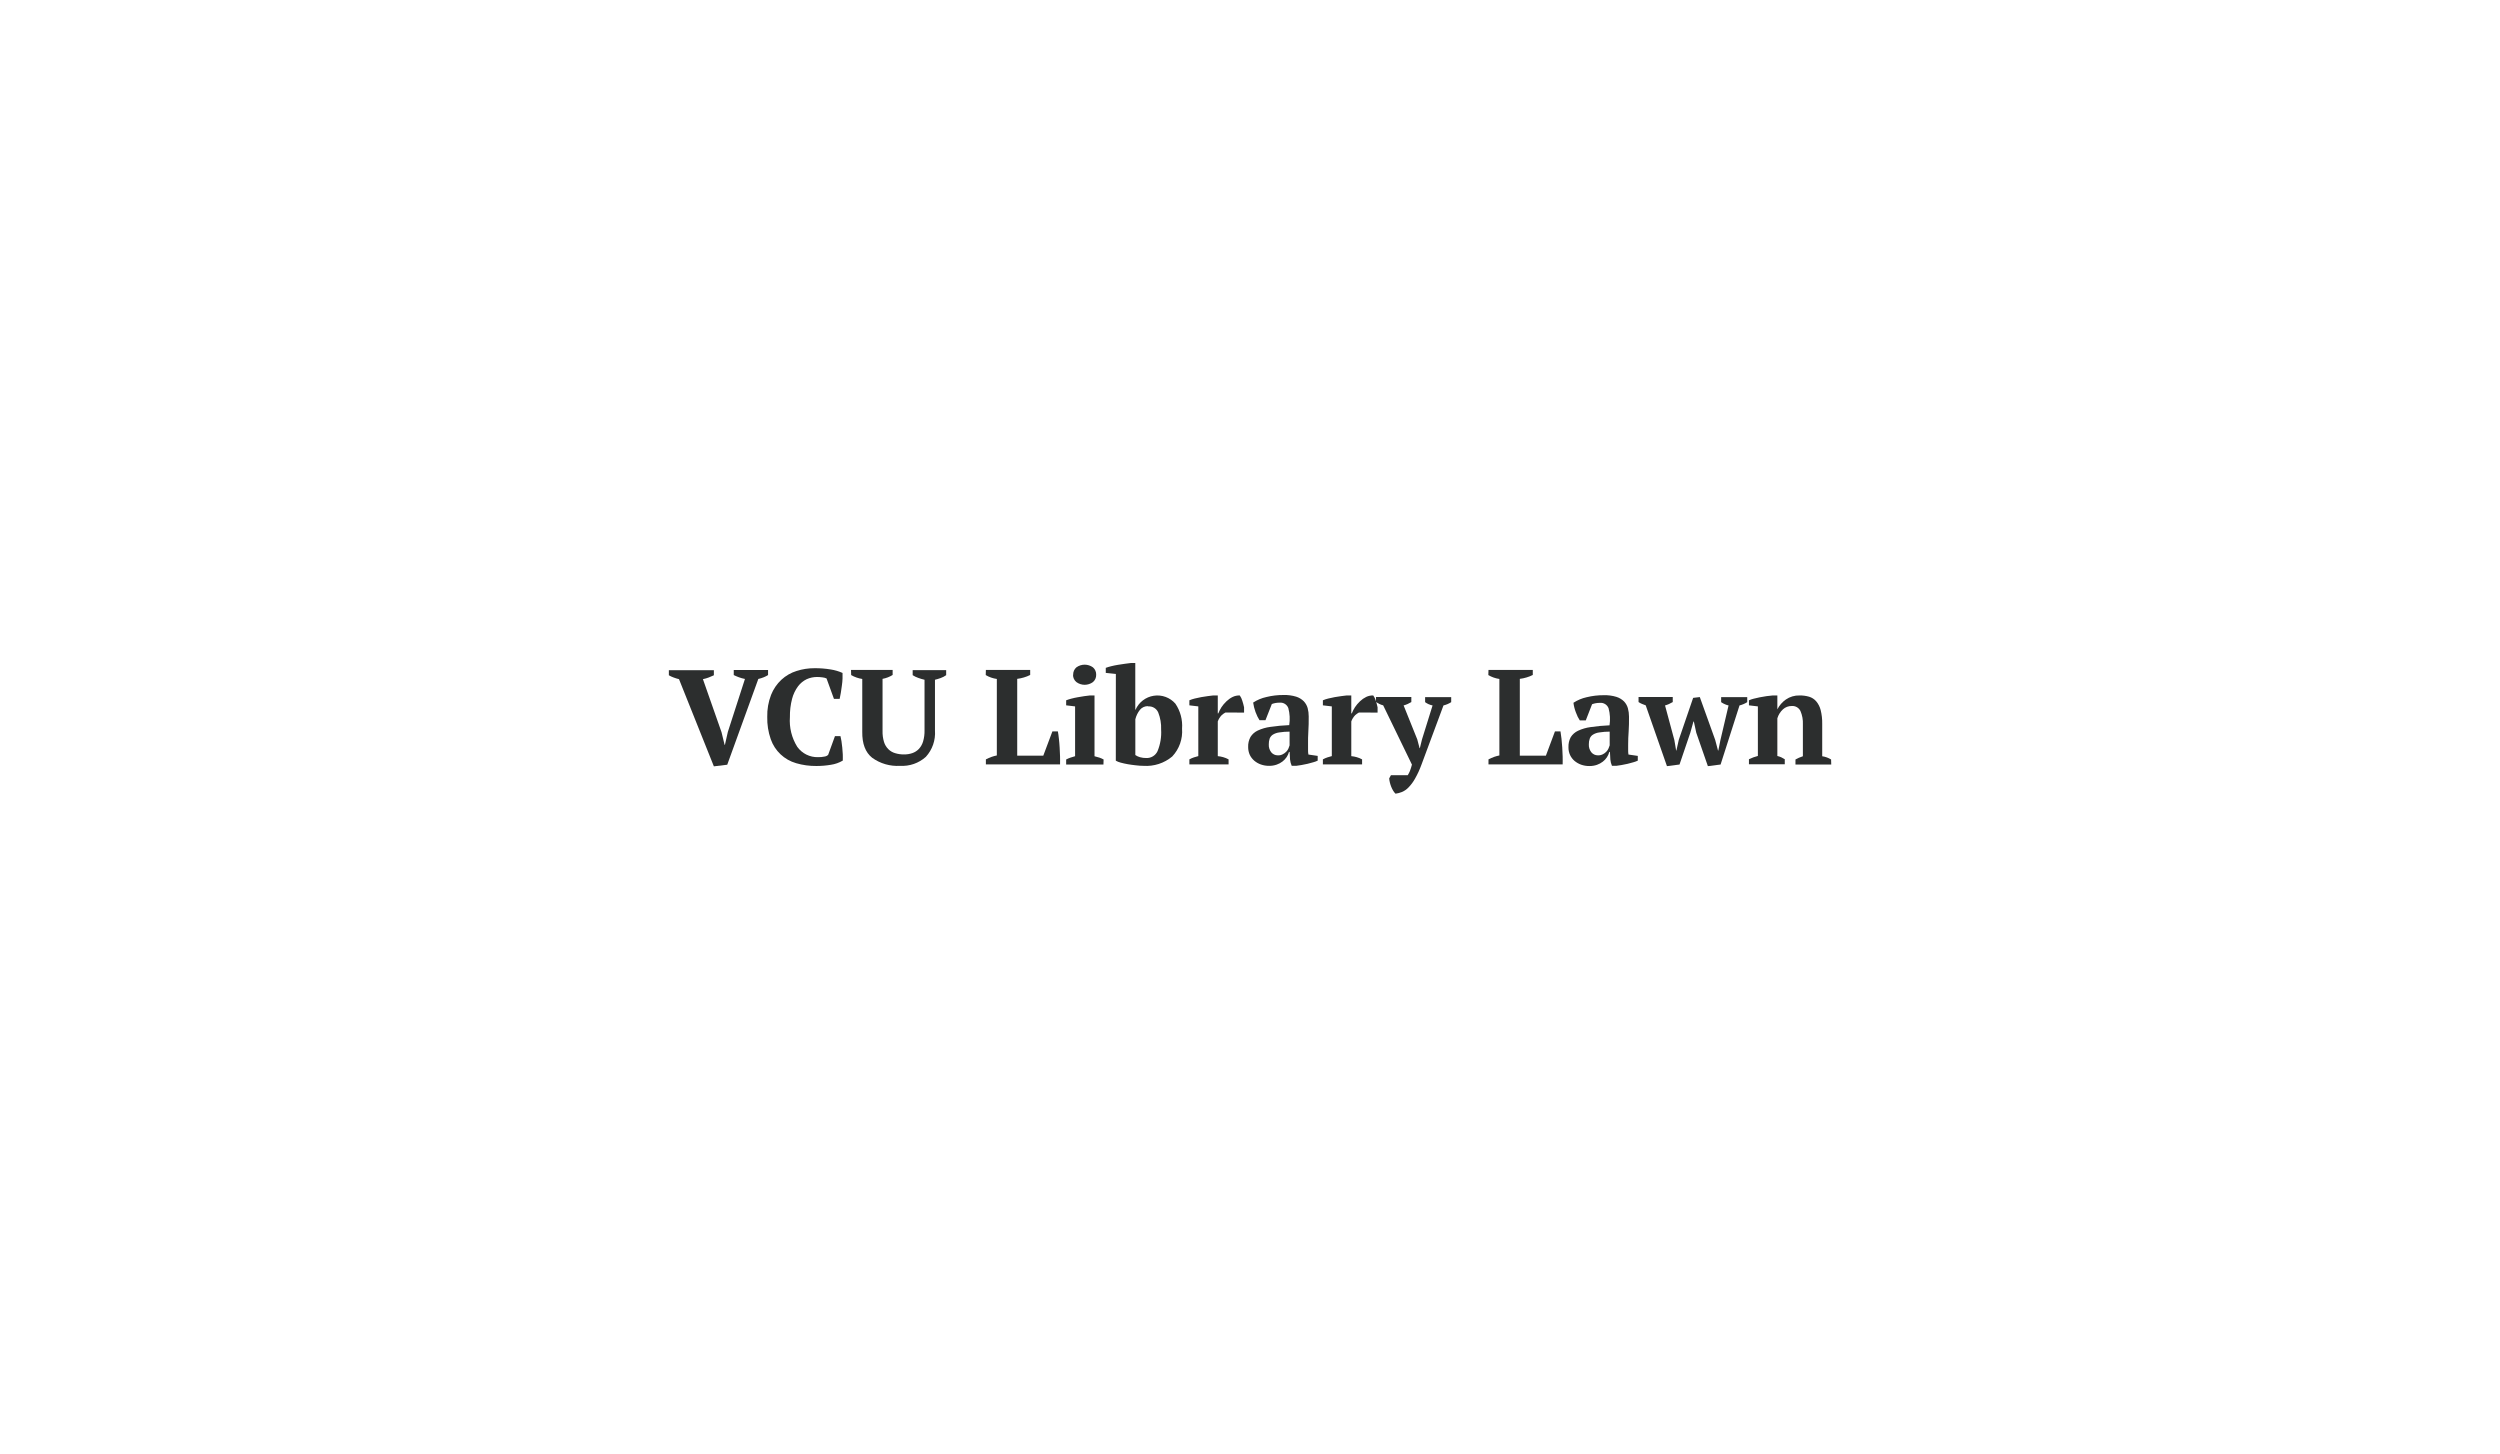
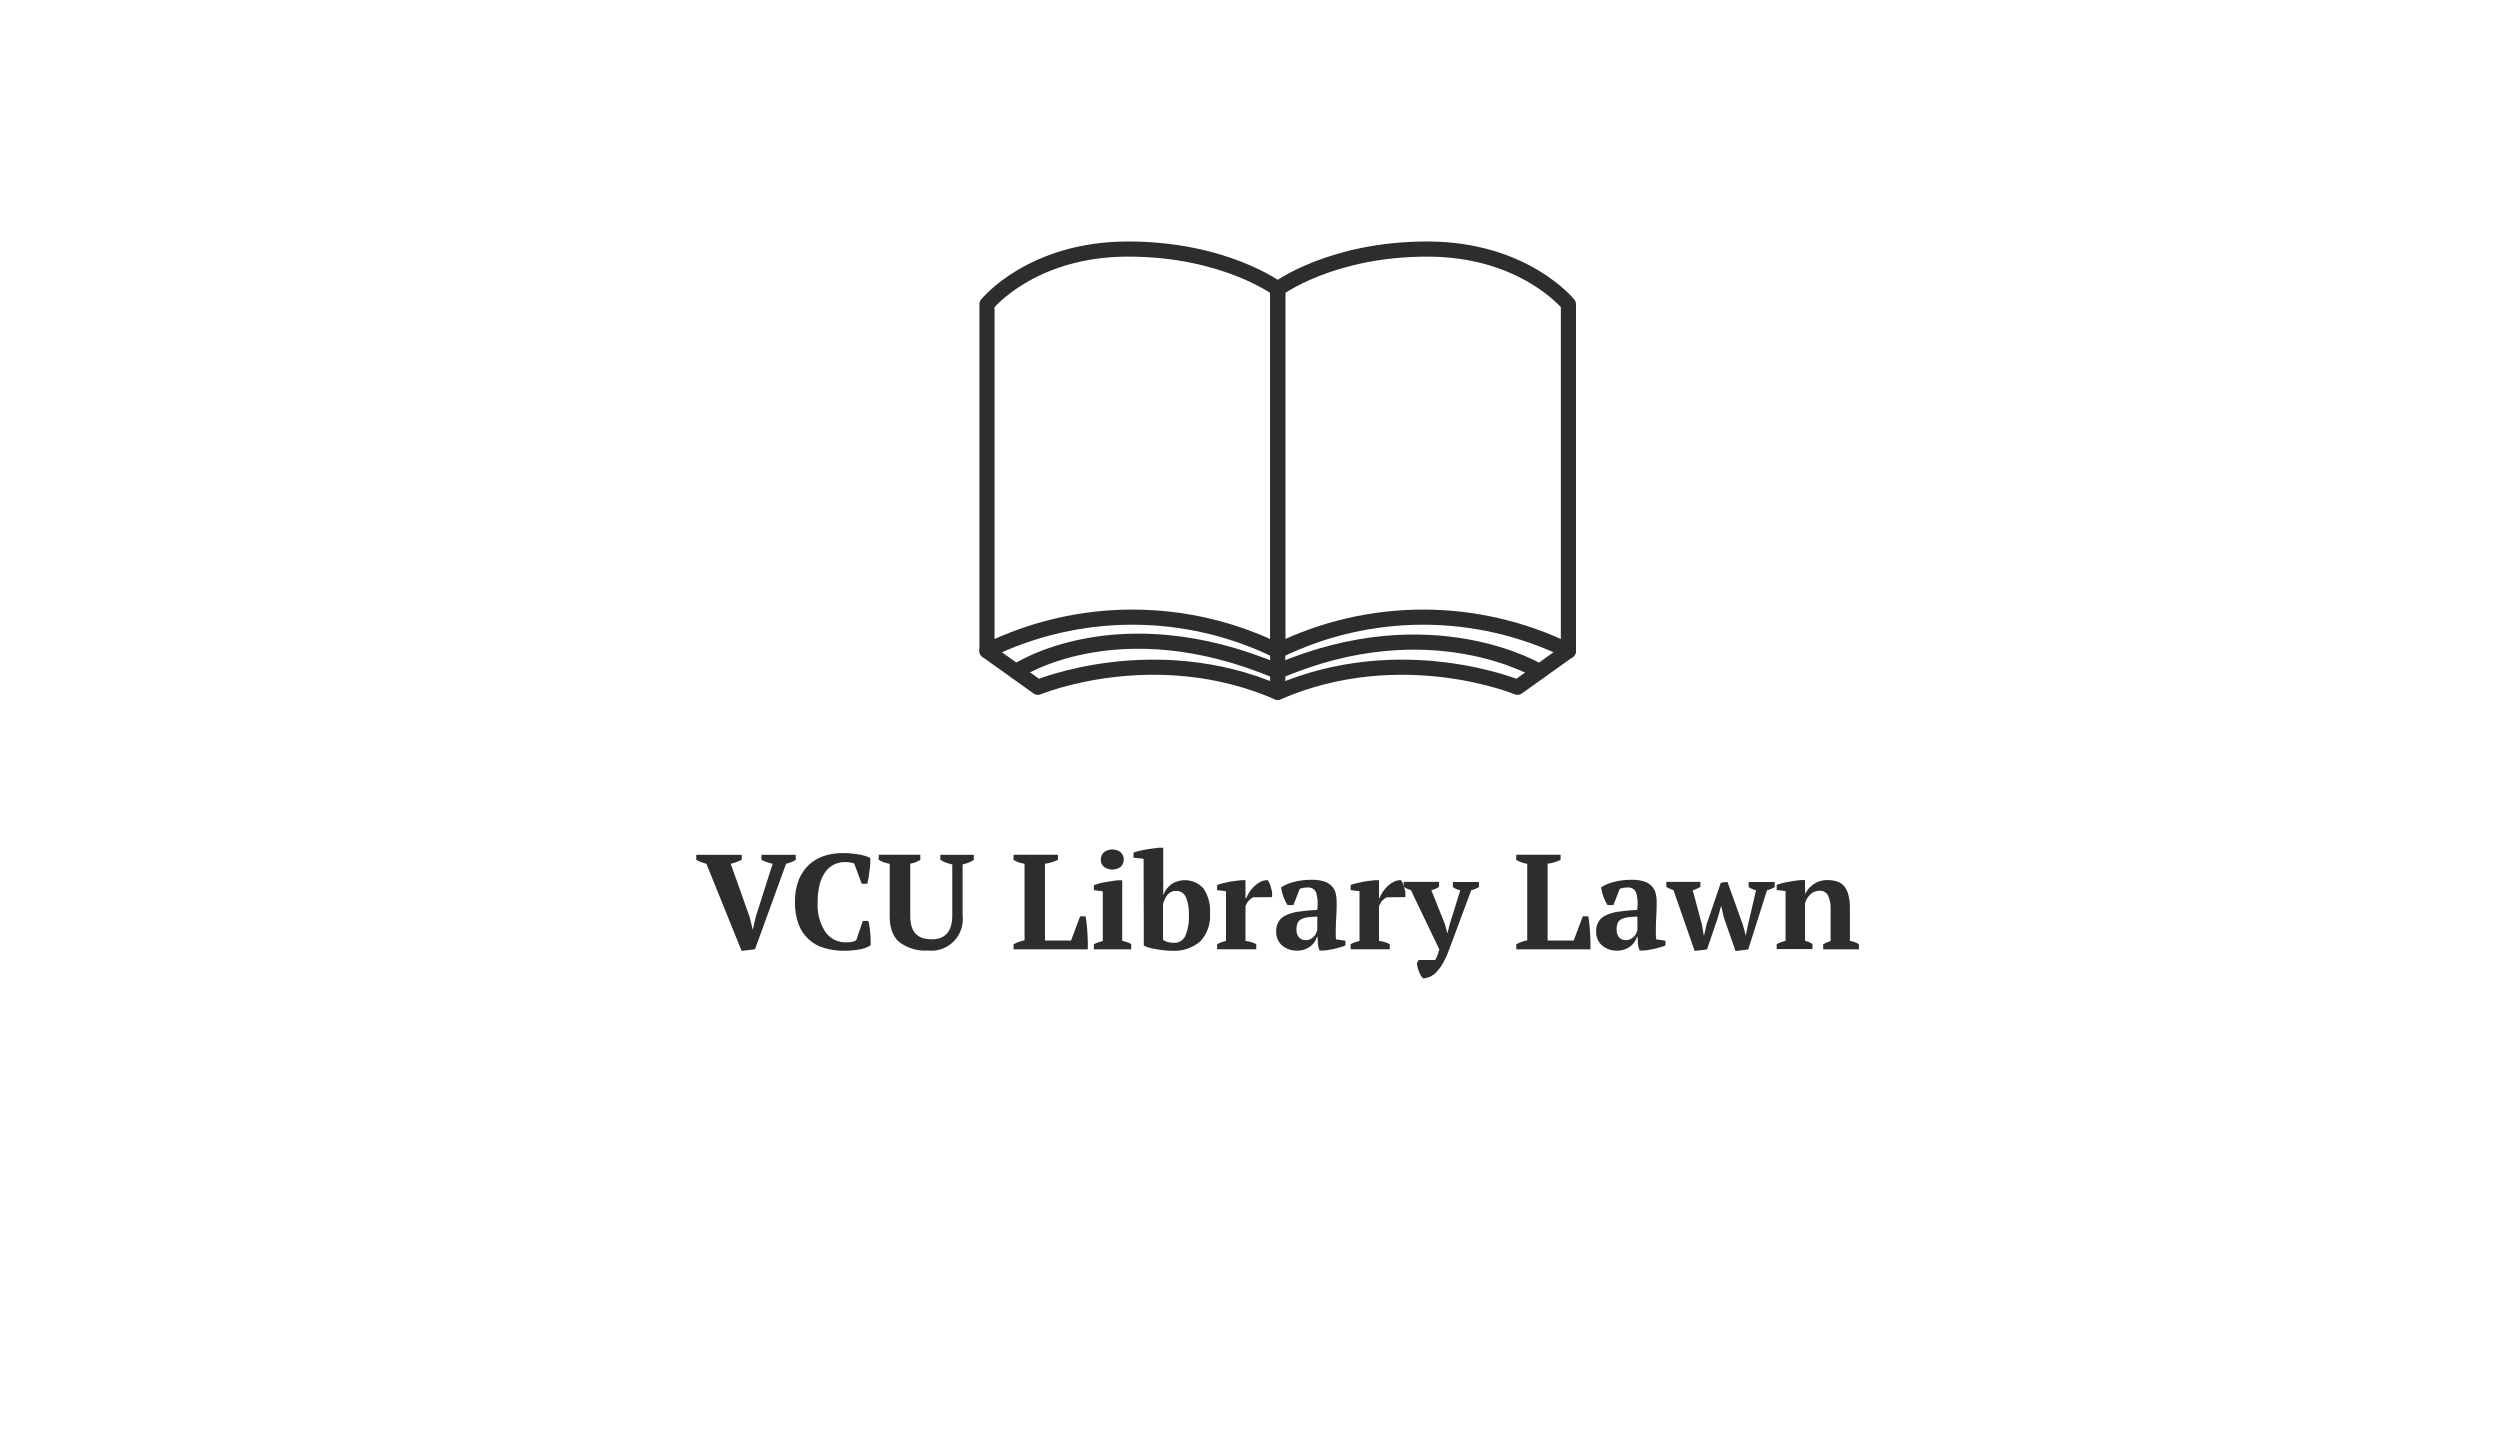
<svg xmlns="http://www.w3.org/2000/svg" viewBox="0 0 495.47 288">
  <defs>
-     <style>.cls-1{fill:#2c2e2e;}</style>
+     <style>.cls-1{fill:#2c2e2e;}.cls-2{fill:none;stroke:#2c2e2e;stroke-linecap:round;stroke-linejoin:round;stroke-width:3px;}</style>
  </defs>
  <g id="Information">
-     <path class="cls-1" d="M147.64,134.56a7.52,7.52,0,0,1-1.22-.34c-.38-.15-.73-.29-1-.43v-1h6.8v1a5.36,5.36,0,0,1-.84.43,6.58,6.58,0,0,1-1.09.34l-6.16,17-2.65.32-6.91-17.28a9.33,9.33,0,0,1-1.07-.33,5.5,5.5,0,0,1-.94-.44v-1h8.92v1c-.3.14-.64.28-1,.43a7.21,7.21,0,0,1-1.17.34L143,145.12l.61,2.51h.06l.58-2.57Z" />
-     <path class="cls-1" d="M165.48,145.89h1.09c.07.29.14.63.2,1s.12.83.16,1.29.08.91.1,1.35,0,.85,0,1.21a6.5,6.5,0,0,1-2.35.83,17,17,0,0,1-2.88.24,13.73,13.73,0,0,1-4-.55,7.52,7.52,0,0,1-5.05-4.77,12.51,12.51,0,0,1-.69-4.4,11.33,11.33,0,0,1,.76-4.38,8.32,8.32,0,0,1,2.05-3,7.86,7.86,0,0,1,3-1.73,11.4,11.4,0,0,1,3.57-.55,18.31,18.31,0,0,1,3.2.25,9.1,9.1,0,0,1,2.34.69c0,.28,0,.65,0,1.09s-.07.92-.13,1.41-.13,1-.21,1.45-.16.87-.23,1.19h-1.13l-1.47-4.05a2.62,2.62,0,0,0-.78-.21,7.77,7.77,0,0,0-1.09-.08,5,5,0,0,0-2.07.44,4.72,4.72,0,0,0-1.71,1.41,7.25,7.25,0,0,0-1.18,2.48,13.55,13.55,0,0,0-.43,3.62A9.78,9.78,0,0,0,158,148a4.9,4.9,0,0,0,4.15,2.06,5.7,5.7,0,0,0,1.27-.12,1.27,1.27,0,0,0,.71-.34Z" />
-     <path class="cls-1" d="M168.66,132.77h8.25v1a5.75,5.75,0,0,1-2,.77v10.32a6.92,6.92,0,0,0,.29,2.19,3.45,3.45,0,0,0,.86,1.43,3.16,3.16,0,0,0,1.35.79,5.8,5.8,0,0,0,1.78.25,4.91,4.91,0,0,0,1.62-.26,3.27,3.27,0,0,0,1.29-.82,3.74,3.74,0,0,0,.84-1.47,7.23,7.23,0,0,0,.29-2.25v-10a10,10,0,0,1-1.27-.38,4.94,4.94,0,0,1-1.08-.53v-1h6.64v1a4.35,4.35,0,0,1-1.07.56,11.47,11.47,0,0,1-1.15.35v10.07a7,7,0,0,1-1.81,5.21,7,7,0,0,1-5.1,1.78,8.54,8.54,0,0,1-5.55-1.61q-2-1.6-1.95-5.14V134.56a5.82,5.82,0,0,1-1.13-.28,5.53,5.53,0,0,1-1.07-.49Z" />
-     <path class="cls-1" d="M195.39,132.77h8.78v1a7,7,0,0,1-1.24.49,7.53,7.53,0,0,1-1.33.28v15.22h5.17l1.8-4.8h1.09c.08.41.14.9.2,1.45s.12,1.13.15,1.74.06,1.21.08,1.79,0,1.11,0,1.56h-14.7v-1a9.46,9.46,0,0,1,1.17-.51,7.5,7.5,0,0,1,1-.27V134.56a5.82,5.82,0,0,1-2.2-.77Z" />
-     <path class="cls-1" d="M218.69,151.52H211.3v-1a6.12,6.12,0,0,1,.83-.36c.28-.1.6-.2.94-.29V140l-1.77-.21v-1a9.21,9.21,0,0,1,1-.32c.4-.11.83-.2,1.27-.28l1.32-.22,1.12-.14h.91v12.05c.36.09.68.18,1,.28a5.27,5.27,0,0,1,.8.36Zm-6-17.78a1.85,1.85,0,0,1,.64-1.48,2.8,2.8,0,0,1,3.28,0,1.85,1.85,0,0,1,.64,1.48,1.81,1.81,0,0,1-.64,1.44,2.76,2.76,0,0,1-3.28,0A1.81,1.81,0,0,1,212.66,133.74Z" />
-     <path class="cls-1" d="M221.15,133.57l-2-.21v-1a10.21,10.21,0,0,1,1.06-.32c.43-.11.89-.2,1.36-.28l1.39-.21q.69-.1,1.17-.15H225v9.26h.05a4.73,4.73,0,0,1,7.9-1.2,7.78,7.78,0,0,1,1.32,4.95,7.25,7.25,0,0,1-1.95,5.52,8,8,0,0,1-5.69,1.85,12.14,12.14,0,0,1-1.5-.1c-.55-.06-1.09-.13-1.6-.22s-1-.2-1.44-.32a4,4,0,0,1-.95-.38Zm6.4,6.38a2,2,0,0,0-1.63.73,4.88,4.88,0,0,0-.91,1.87v7.09a3.14,3.14,0,0,0,.92.43,4.36,4.36,0,0,0,1.25.16,2.34,2.34,0,0,0,2.23-1.36,9.66,9.66,0,0,0,.71-4.29,8.28,8.28,0,0,0-.57-3.37A2,2,0,0,0,227.55,140Z" />
-     <path class="cls-1" d="M242.87,141.21a3.64,3.64,0,0,0-.75.53,3.44,3.44,0,0,0-.77,1.24v6.88a5.91,5.91,0,0,1,1.07.2,5,5,0,0,1,1.07.44v1h-7.77v-1a5,5,0,0,1,.91-.4l.86-.25V140l-1.77-.21v-1a6.92,6.92,0,0,1,1.06-.35c.42-.11.85-.2,1.3-.28s.88-.15,1.3-.2l1.06-.13h.91v3.56h.1a6.84,6.84,0,0,1,.63-1.23,6.54,6.54,0,0,1,1-1.18,4.8,4.8,0,0,1,1.23-.86,3,3,0,0,1,1.4-.29,3.43,3.43,0,0,1,.5,1.05,13.44,13.44,0,0,1,.35,1.3v1.05Z" />
-     <path class="cls-1" d="M259.24,147.63c0,.4,0,.74,0,1s0,.59.07.91l1.84.27v.94a5.12,5.12,0,0,1-.87.32c-.36.11-.75.21-1.15.31s-.8.18-1.19.24l-1,.15H256a4.08,4.08,0,0,1-.33-1.24c0-.41-.06-.91-.08-1.5h-.13a3.53,3.53,0,0,1-.45,1,3.79,3.79,0,0,1-.82.88,4.08,4.08,0,0,1-1.17.63,4.37,4.37,0,0,1-1.5.24,4.76,4.76,0,0,1-1.63-.27,4.11,4.11,0,0,1-1.31-.75,3.5,3.5,0,0,1-.89-1.16,3.66,3.66,0,0,1-.32-1.54,3.83,3.83,0,0,1,.46-2,3.38,3.38,0,0,1,1.43-1.27,8.51,8.51,0,0,1,2.52-.73,35.55,35.55,0,0,1,3.73-.35,8.26,8.26,0,0,0-.18-3.38,1.67,1.67,0,0,0-1.74-1.07,4.17,4.17,0,0,0-1.53.27l-1.26,3.21h-1.18a6.13,6.13,0,0,1-.41-.73,9.16,9.16,0,0,1-.38-.89c-.11-.31-.21-.63-.29-.95a8.44,8.44,0,0,1-.18-.93,7.89,7.89,0,0,1,2.63-1.1,13.83,13.83,0,0,1,3.4-.4,7.81,7.81,0,0,1,2.49.33,3.72,3.72,0,0,1,1.51.91,3.26,3.26,0,0,1,.77,1.35,6.34,6.34,0,0,1,.21,1.66c0,1.08,0,2-.07,2.91S259.24,146.72,259.24,147.63Zm-6,2.07a1.89,1.89,0,0,0,1-.22,2.58,2.58,0,0,0,.69-.51,2.06,2.06,0,0,0,.43-.64c.09-.23.17-.44.22-.61V145a13.68,13.68,0,0,0-2.06.16,3.2,3.2,0,0,0-1.26.44,1.64,1.64,0,0,0-.63.78,3.4,3.4,0,0,0-.17,1.13,2.35,2.35,0,0,0,.48,1.58A1.66,1.66,0,0,0,253.21,149.7Z" />
-     <path class="cls-1" d="M269.33,141.21a3.64,3.64,0,0,0-.75.53,3.44,3.44,0,0,0-.77,1.24v6.88a5.91,5.91,0,0,1,1.07.2,5,5,0,0,1,1.07.44v1h-7.77v-1a5,5,0,0,1,.91-.4l.86-.25V140l-1.77-.21v-1a6.92,6.92,0,0,1,1.06-.35c.42-.11.85-.2,1.3-.28s.88-.15,1.3-.2l1.06-.13h.91v3.56h.1a6.84,6.84,0,0,1,.63-1.23,6.54,6.54,0,0,1,1-1.18,4.8,4.8,0,0,1,1.23-.86,3,3,0,0,1,1.39-.29,3.21,3.21,0,0,1,.51,1.05,13.44,13.44,0,0,1,.35,1.3v1.05Z" />
-     <path class="cls-1" d="M274.13,139.79a3.79,3.79,0,0,1-.74-.27,6.73,6.73,0,0,1-.68-.38v-1h7v1a5.85,5.85,0,0,1-1.53.67l2.71,6.74.45,1.72h.06l.43-1.75,2.09-6.71a3.71,3.71,0,0,1-1.48-.65v-1h5.17v1a5,5,0,0,1-1.53.65l-4.36,11.73a18.35,18.35,0,0,1-1.29,2.8,8.17,8.17,0,0,1-1.28,1.72,3.89,3.89,0,0,1-1.29.9,5.52,5.52,0,0,1-1.28.34,2.49,2.49,0,0,1-.48-.61,5,5,0,0,1-.38-.77,6.45,6.45,0,0,1-.27-.85,4.92,4.92,0,0,1-.13-.8l.35-.64H279a5.16,5.16,0,0,0,.42-.81,11.66,11.66,0,0,0,.41-1.28Z" />
-     <path class="cls-1" d="M295,132.77h8.78v1a7,7,0,0,1-1.24.49,7.53,7.53,0,0,1-1.33.28v15.22h5.17l1.79-4.8h1.1c.07.41.14.9.2,1.45s.11,1.13.15,1.74.06,1.21.08,1.79,0,1.11,0,1.56H295v-1a10.07,10.07,0,0,1,1.16-.51,8.32,8.32,0,0,1,1-.27V134.56a5.83,5.83,0,0,1-2.19-.77Z" />
-     <path class="cls-1" d="M322.68,147.63c0,.4,0,.74,0,1s0,.59.06.91l1.85.27v.94a5.47,5.47,0,0,1-.87.32c-.37.11-.75.21-1.15.31s-.8.18-1.19.24l-1,.15h-.91a4.06,4.06,0,0,1-.32-1.24c0-.41-.06-.91-.08-1.5h-.13a3.52,3.52,0,0,1-1.28,1.92,4.16,4.16,0,0,1-1.16.63,4.45,4.45,0,0,1-1.5.24,4.82,4.82,0,0,1-1.64-.27,4.34,4.34,0,0,1-1.31-.75,3.47,3.47,0,0,1-.88-1.16,3.51,3.51,0,0,1-.32-1.54,3.93,3.93,0,0,1,.45-2,3.41,3.41,0,0,1,1.44-1.27,8.53,8.53,0,0,1,2.51-.73,35.77,35.77,0,0,1,3.74-.35,8.22,8.22,0,0,0-.19-3.38,1.67,1.67,0,0,0-1.74-1.07,4.24,4.24,0,0,0-1.53.27l-1.25,3.21h-1.18a6.12,6.12,0,0,1-.42-.73,9.16,9.16,0,0,1-.37-.89,8,8,0,0,1-.3-.95,6.54,6.54,0,0,1-.17-.93,7.83,7.83,0,0,1,2.62-1.1,13.89,13.89,0,0,1,3.4-.4,7.81,7.81,0,0,1,2.49.33,3.76,3.76,0,0,1,1.52.91,3.24,3.24,0,0,1,.76,1.35,6.34,6.34,0,0,1,.22,1.66c0,1.08,0,2-.07,2.91S322.68,146.72,322.68,147.63Zm-6,2.07a2,2,0,0,0,1-.22,2.38,2.38,0,0,0,.68-.51,2.06,2.06,0,0,0,.43-.64,5.5,5.5,0,0,0,.23-.61V145a13.57,13.57,0,0,0-2.06.16,3.09,3.09,0,0,0-1.26.44,1.53,1.53,0,0,0-.63.78,3.15,3.15,0,0,0-.18,1.13,2.35,2.35,0,0,0,.49,1.58A1.65,1.65,0,0,0,316.66,149.7Z" />
-     <path class="cls-1" d="M330.37,151.84l-4.21-12.05-.73-.28a3.83,3.83,0,0,1-.69-.37v-1h6.78v1l-.75.39a5.16,5.16,0,0,1-.78.28l1.85,6.87.35,2.07h.05l.48-2.14,2.84-8.3,1.32-.16,3.05,8.49.56,2.11h.06l.42-2.09,1.61-6.85a3.52,3.52,0,0,1-.68-.22,3.85,3.85,0,0,1-.79-.43v-1h5.17v1a5.24,5.24,0,0,1-1.53.65L341,151.52l-2.52.32-2.3-6.62L335.7,143h-.08l-.62,2.22-2.14,6.3Z" />
-     <path class="cls-1" d="M362.93,151.52h-7.09v-1c.23-.13.46-.24.68-.34s.49-.2.79-.3v-6.31a6,6,0,0,0-.48-2.65,1.77,1.77,0,0,0-1.72-1,2.54,2.54,0,0,0-1.75.66,4,4,0,0,0-1.11,1.78v7.47a4.52,4.52,0,0,1,.76.25,5.73,5.73,0,0,1,.71.39v1h-7.1v-1a9.43,9.43,0,0,1,1.77-.65V140l-1.77-.21v-1a6,6,0,0,1,.91-.31c.38-.1.79-.19,1.22-.28s.89-.16,1.34-.23.87-.11,1.25-.14h.91v2.75h0a5.32,5.32,0,0,1,1.68-1.94,4.55,4.55,0,0,1,2.73-.81,6.43,6.43,0,0,1,1.88.25,3,3,0,0,1,1.4.9,4.35,4.35,0,0,1,.89,1.73,10.53,10.53,0,0,1,.31,2.75v6.42a4.62,4.62,0,0,1,1.76.64Z" />
+     <path class="cls-1" d="M153.13,171.19a9.1,9.1,0,0,1-1.22-.35c-.38-.14-.72-.28-1-.43v-1h6.8v1a4.06,4.06,0,0,1-.84.43,8,8,0,0,1-1.08.35l-6.16,16.95-2.65.32L140,171.19a9,9,0,0,1-1.08-.34,5.75,5.75,0,0,1-.93-.44v-1H147v1c-.31.15-.65.29-1,.43a9,9,0,0,1-1.18.35l3.75,10.55.62,2.52h0l.59-2.57Z" />
+     <path class="cls-1" d="M171,182.52h1.1c.07.28.13.63.2,1s.11.83.16,1.28.07.91.09,1.36,0,.85,0,1.2a6.33,6.33,0,0,1-2.34.83,17.13,17.13,0,0,1-2.88.24,13.64,13.64,0,0,1-4-.55,7.48,7.48,0,0,1-3.08-1.74,7.82,7.82,0,0,1-2-3,12.33,12.33,0,0,1-.7-4.41,11.59,11.59,0,0,1,.76-4.38,8.54,8.54,0,0,1,2.05-3,8.21,8.21,0,0,1,3-1.73,11.71,11.71,0,0,1,3.58-.55,18.42,18.42,0,0,1,3.2.26,9.83,9.83,0,0,1,2.34.68c0,.29,0,.65,0,1.1s-.07.91-.14,1.41-.13,1-.21,1.44-.16.87-.23,1.19h-1.12l-1.48-4a2.28,2.28,0,0,0-.77-.21,6.71,6.71,0,0,0-1.1-.09,4.8,4.8,0,0,0-2.06.45,4.62,4.62,0,0,0-1.72,1.4,7.15,7.15,0,0,0-1.17,2.48,13.28,13.28,0,0,0-.43,3.63,9.82,9.82,0,0,0,1.52,5.89,4.88,4.88,0,0,0,4.15,2.06,5.86,5.86,0,0,0,1.28-.12,1.42,1.42,0,0,0,.71-.33Z" />
+     <path class="cls-1" d="M174.16,169.4h8.24v1a5.44,5.44,0,0,1-2,.78V181.5a7.24,7.24,0,0,0,.29,2.2,3.62,3.62,0,0,0,.86,1.43,3.28,3.28,0,0,0,1.35.79,6.13,6.13,0,0,0,1.78.24,4.92,4.92,0,0,0,1.62-.25,3.31,3.31,0,0,0,1.29-.82,3.64,3.64,0,0,0,.84-1.47,7.3,7.3,0,0,0,.3-2.25V171.32a9.47,9.47,0,0,1-1.27-.37,4.81,4.81,0,0,1-1.09-.54v-1H193v1a4.38,4.38,0,0,1-1.07.57,10.63,10.63,0,0,1-1.15.34v10.07a6.27,6.27,0,0,1-6.91,7,8.51,8.51,0,0,1-5.54-1.6q-2-1.6-2-5.15V171.19a6.32,6.32,0,0,1-1.12-.28,5.28,5.28,0,0,1-1.07-.5Z" />
+     <path class="cls-1" d="M200.88,169.4h8.79v1a7.08,7.08,0,0,1-1.25.5,8.2,8.2,0,0,1-1.32.28V186.4h5.17l1.79-4.79h1.1c.07.41.14.89.2,1.44s.11,1.14.15,1.74.06,1.21.08,1.8,0,1.11,0,1.55H200.88v-1a7.17,7.17,0,0,1,1.17-.51,5.62,5.62,0,0,1,1-.27V171.19a5.66,5.66,0,0,1-2.2-.78Z" />
+     <path class="cls-1" d="M224.18,188.14h-7.39v-1a5.54,5.54,0,0,1,.83-.37c.29-.1.6-.19.94-.28v-9.85l-1.77-.22v-1c.27-.1.6-.21,1-.32s.82-.2,1.27-.28l1.31-.21c.43-.07.8-.11,1.12-.15h.92v12c.35.09.67.18,1,.28a4.48,4.48,0,0,1,.8.37Zm-6-17.78a1.81,1.81,0,0,1,.63-1.47,2.76,2.76,0,0,1,3.28,0,2,2,0,0,1,0,2.92,2.8,2.8,0,0,1-3.28,0A1.81,1.81,0,0,1,218.16,170.36Z" />
+     <path class="cls-1" d="M226.65,170.2l-2-.22v-1a6.89,6.89,0,0,1,1.06-.32c.44-.11.89-.21,1.36-.29l1.4-.21,1.16-.15h.91v9.27h.06a4.44,4.44,0,0,1,1.63-2.09,4.92,4.92,0,0,1,6.27.88,7.86,7.86,0,0,1,1.31,5,7.32,7.32,0,0,1-1.94,5.52,8,8,0,0,1-5.69,1.84,13.94,13.94,0,0,1-1.5-.09c-.56-.06-1.09-.14-1.61-.23a12.19,12.19,0,0,1-1.43-.32,3.67,3.67,0,0,1-.95-.38Zm6.4,6.37a2,2,0,0,0-1.64.74,4.76,4.76,0,0,0-.91,1.86v7.1a3.08,3.08,0,0,0,.93.43,4.66,4.66,0,0,0,1.24.16,2.37,2.37,0,0,0,2.24-1.37,9.79,9.79,0,0,0,.71-4.28,8.15,8.15,0,0,0-.58-3.38A2,2,0,0,0,233.05,176.57Z" />
+     <path class="cls-1" d="M248.37,177.83a3.6,3.6,0,0,0-.75.54,3.18,3.18,0,0,0-.78,1.23v6.88a6.71,6.71,0,0,1,1.07.2,4.89,4.89,0,0,1,1.07.45v1h-7.76v-1a4.76,4.76,0,0,1,.91-.41c.28-.09.57-.17.85-.24v-9.85l-1.76-.22v-1a6.5,6.5,0,0,1,1.05-.34c.42-.11.86-.2,1.3-.29s.88-.14,1.3-.2l1.06-.13h.91V178H247a6,6,0,0,1,.63-1.23,6.41,6.41,0,0,1,1-1.18,4.93,4.93,0,0,1,1.24-.86,2.92,2.92,0,0,1,1.39-.29,3.61,3.61,0,0,1,.51,1.06c.14.45.26.89.35,1.3v1Z" />
+     <path class="cls-1" d="M264.73,184.26c0,.39,0,.73,0,1s0,.59.07.91l1.85.27v.93a4.92,4.92,0,0,1-.87.32c-.37.11-.75.21-1.15.31s-.8.18-1.2.24-.74.11-1,.15h-.91a3.73,3.73,0,0,1-.32-1.23c0-.41-.06-.91-.08-1.5H261a3.47,3.47,0,0,1-.45,1,3.79,3.79,0,0,1-.82.88,4.16,4.16,0,0,1-1.16.63,4.45,4.45,0,0,1-1.5.24,5.08,5.08,0,0,1-1.64-.26,4.23,4.23,0,0,1-1.31-.75,3.41,3.41,0,0,1-.88-1.17,3.48,3.48,0,0,1-.32-1.54,3.92,3.92,0,0,1,.45-2,3.32,3.32,0,0,1,1.43-1.27,8.58,8.58,0,0,1,2.52-.74,35.77,35.77,0,0,1,3.74-.35,8.17,8.17,0,0,0-.19-3.37,1.65,1.65,0,0,0-1.74-1.07,4.47,4.47,0,0,0-1.53.26l-1.26,3.22h-1.17a5.14,5.14,0,0,1-.42-.74c-.13-.27-.26-.57-.38-.88s-.21-.63-.29-.95a6.67,6.67,0,0,1-.17-.94,8.27,8.27,0,0,1,2.62-1.1,13.89,13.89,0,0,1,3.4-.4,7.81,7.81,0,0,1,2.49.33,3.77,3.77,0,0,1,1.52.92,3.12,3.12,0,0,1,.76,1.35,6.34,6.34,0,0,1,.21,1.66c0,1.07,0,2-.06,2.9S264.73,183.35,264.73,184.26Zm-6,2.06a2.07,2.07,0,0,0,1-.21,2.75,2.75,0,0,0,.68-.51,2.18,2.18,0,0,0,.43-.64c.1-.24.17-.44.23-.62v-2.68a15.31,15.31,0,0,0-2.07.16,3.25,3.25,0,0,0-1.25.44,1.57,1.57,0,0,0-.63.78,3.17,3.17,0,0,0-.18,1.14,2.32,2.32,0,0,0,.49,1.58A1.66,1.66,0,0,0,258.7,186.32Z" />
+     <path class="cls-1" d="M274.83,177.83a3.6,3.6,0,0,0-.75.54,3.18,3.18,0,0,0-.78,1.23v6.88a6.71,6.71,0,0,1,1.07.2,4.69,4.69,0,0,1,1.07.45v1h-7.76v-1a4.76,4.76,0,0,1,.91-.41c.28-.09.57-.17.85-.24v-9.85l-1.76-.22v-1a6.5,6.5,0,0,1,1.05-.34c.42-.11.86-.2,1.3-.29s.88-.14,1.3-.2l1.06-.13h.91V178h.11a6,6,0,0,1,.63-1.23,6.41,6.41,0,0,1,1-1.18,4.93,4.93,0,0,1,1.24-.86,2.92,2.92,0,0,1,1.39-.29,3.61,3.61,0,0,1,.51,1.06c.14.45.26.89.35,1.3v1Z" />
+     <path class="cls-1" d="M279.62,176.41a4,4,0,0,1-.74-.27,6.58,6.58,0,0,1-.68-.37v-1h7v1a5.59,5.59,0,0,1-1.52.67l2.7,6.75.46,1.72h.05l.43-1.75,2.09-6.72a3.59,3.59,0,0,1-1.47-.64v-1h5.17v1a5.54,5.54,0,0,1-1.53.64l-4.37,11.73a18,18,0,0,1-1.28,2.8,8.93,8.93,0,0,1-1.29,1.73,3.86,3.86,0,0,1-1.28.9,5.1,5.1,0,0,1-1.29.33,2.44,2.44,0,0,1-.48-.6,5.65,5.65,0,0,1-.38-.78c-.1-.28-.19-.56-.26-.84a4.31,4.31,0,0,1-.14-.81l.35-.64h3.27a4.64,4.64,0,0,0,.41-.8,12.32,12.32,0,0,0,.42-1.29Z" />
+     <path class="cls-1" d="M300.51,169.4h8.78v1a7,7,0,0,1-1.24.5,8.55,8.55,0,0,1-1.33.28V186.4h5.17l1.8-4.79h1.09c.08.41.14.89.2,1.44s.12,1.14.15,1.74.06,1.21.08,1.8,0,1.11,0,1.55h-14.7v-1a7.17,7.17,0,0,1,1.17-.51,5.42,5.42,0,0,1,1-.27V171.19a5.66,5.66,0,0,1-2.2-.78Z" />
+     <path class="cls-1" d="M328.17,184.26c0,.39,0,.73,0,1s0,.59.07.91l1.84.27v.93a4.38,4.38,0,0,1-.87.32c-.36.11-.75.21-1.15.31s-.8.18-1.19.24-.74.11-1,.15h-.92a4.3,4.3,0,0,1-.32-1.23c0-.41-.06-.91-.08-1.5h-.13a3.26,3.26,0,0,1-.46,1,3.54,3.54,0,0,1-.81.88,4.08,4.08,0,0,1-1.17.63,4.37,4.37,0,0,1-1.5.24,5,5,0,0,1-1.63-.26,4.11,4.11,0,0,1-1.31-.75,3.44,3.44,0,0,1-.89-1.17,3.62,3.62,0,0,1-.32-1.54,3.82,3.82,0,0,1,.46-2,3.32,3.32,0,0,1,1.43-1.27,8.49,8.49,0,0,1,2.52-.74,35.55,35.55,0,0,1,3.73-.35,8,8,0,0,0-.19-3.37,1.64,1.64,0,0,0-1.74-1.07,4.37,4.37,0,0,0-1.52.26l-1.26,3.22h-1.18a6.3,6.3,0,0,1-.41-.74,9,9,0,0,1-.38-.88,8,8,0,0,1-.29-.95,8.6,8.6,0,0,1-.18-.94,8.33,8.33,0,0,1,2.63-1.1,13.83,13.83,0,0,1,3.4-.4,7.81,7.81,0,0,1,2.49.33,3.73,3.73,0,0,1,1.51.92,3,3,0,0,1,.76,1.35,6,6,0,0,1,.22,1.66c0,1.07,0,2-.07,2.9S328.17,183.35,328.17,184.26Zm-6,2.06a2,2,0,0,0,1-.21,2.81,2.81,0,0,0,.69-.51,2.4,2.4,0,0,0,.43-.64c.09-.24.17-.44.22-.62v-2.68a15.14,15.14,0,0,0-2.06.16,3.24,3.24,0,0,0-1.26.44,1.69,1.69,0,0,0-.63.78,3.42,3.42,0,0,0-.17,1.14,2.37,2.37,0,0,0,.48,1.58A1.69,1.69,0,0,0,322.15,186.32Z" />
+     <path class="cls-1" d="M335.86,188.46l-4.2-12.05-.74-.28a4,4,0,0,1-.68-.36v-1H337v1a6.72,6.72,0,0,1-.75.39,4.45,4.45,0,0,1-.77.28l1.84,6.88.35,2.07h.06l.48-2.15,2.84-8.3,1.31-.16,3.05,8.49.57,2.12H346l.43-2.1,1.6-6.85a3,3,0,0,1-.68-.21,4.76,4.76,0,0,1-.79-.43v-1h5.17v1a5.29,5.29,0,0,1-1.53.64l-3.72,11.73-2.52.32-2.3-6.61-.51-2.22h-.08l-.62,2.22-2.14,6.29Z" />
+     <path class="cls-1" d="M368.43,188.14h-7.1v-1c.23-.13.46-.24.68-.34l.79-.31v-6.31a5.93,5.93,0,0,0-.48-2.64,1.74,1.74,0,0,0-1.71-1,2.55,2.55,0,0,0-1.76.66,4,4,0,0,0-1.11,1.79v7.46a4.21,4.21,0,0,1,.76.26,4,4,0,0,1,.72.39v1h-7.1v-1a8.44,8.44,0,0,1,1.76-.65v-9.85l-1.76-.22v-1a5.37,5.37,0,0,1,.91-.3c.37-.1.78-.2,1.22-.28s.88-.17,1.34-.23.87-.11,1.24-.15h.91v2.76h0a5.27,5.27,0,0,1,1.69-1.94,4.49,4.49,0,0,1,2.73-.82,6.35,6.35,0,0,1,1.87.26,3.12,3.12,0,0,1,1.41.89,4.32,4.32,0,0,1,.88,1.74,10.07,10.07,0,0,1,.31,2.75v6.41a4.74,4.74,0,0,1,1.77.65Z" />
+     <path class="cls-2" d="M253.23,129V57.26s10.52-7.9,29.66-7.9S310.84,60.3,310.84,60.3V129a65.36,65.36,0,0,0-57.61,0Z" />
+     <path class="cls-2" d="M253.23,129V57.26s-10.52-7.9-29.67-7.9S195.61,60.3,195.61,60.3V129a65.38,65.38,0,0,1,57.62,0Z" />
+     <path class="cls-2" d="M310.84,129l-10.09,7.21s-23.06-9.58-47.52,1c-24.46-10.59-47.53-1-47.53-1L195.61,129" />
+     <path class="cls-2" d="M305.09,133.08s-21.37-13.11-51.86,0c-31.95-13.51-51.82,0-51.82,0" />
+     <line class="cls-2" x1="253.23" y1="137.19" x2="253.23" y2="128.97" />
  </g>
</svg>
